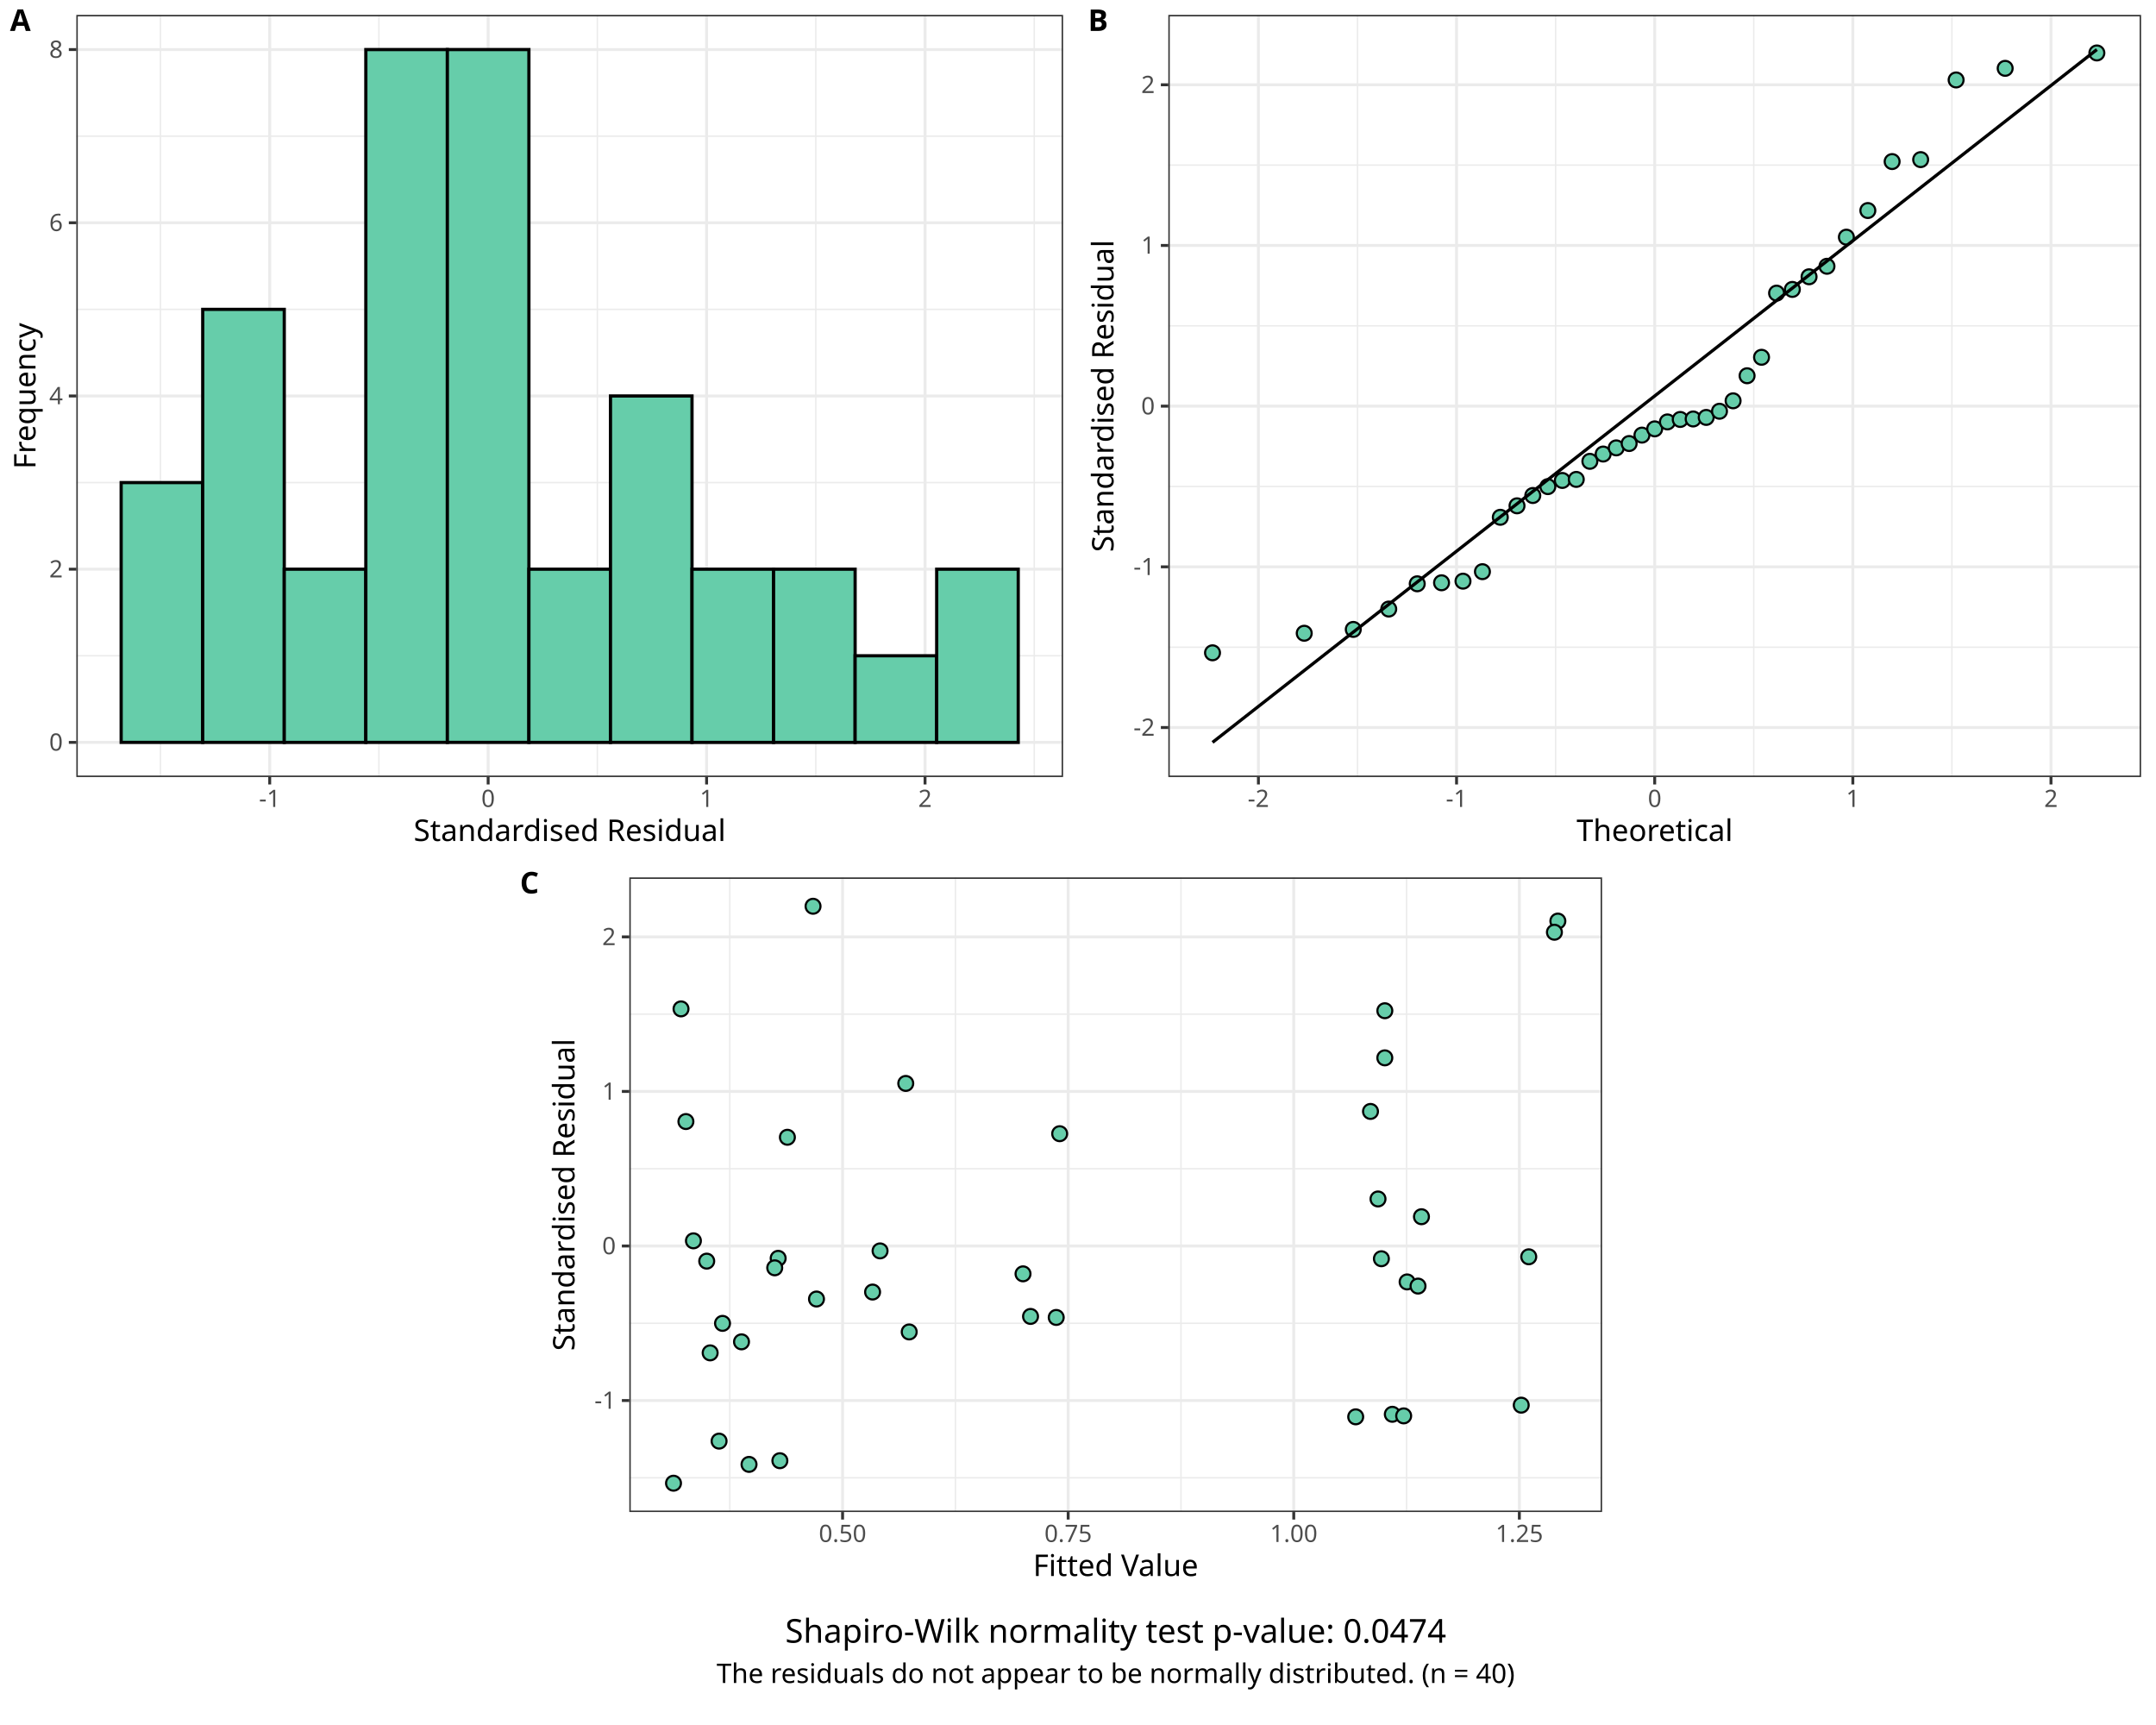
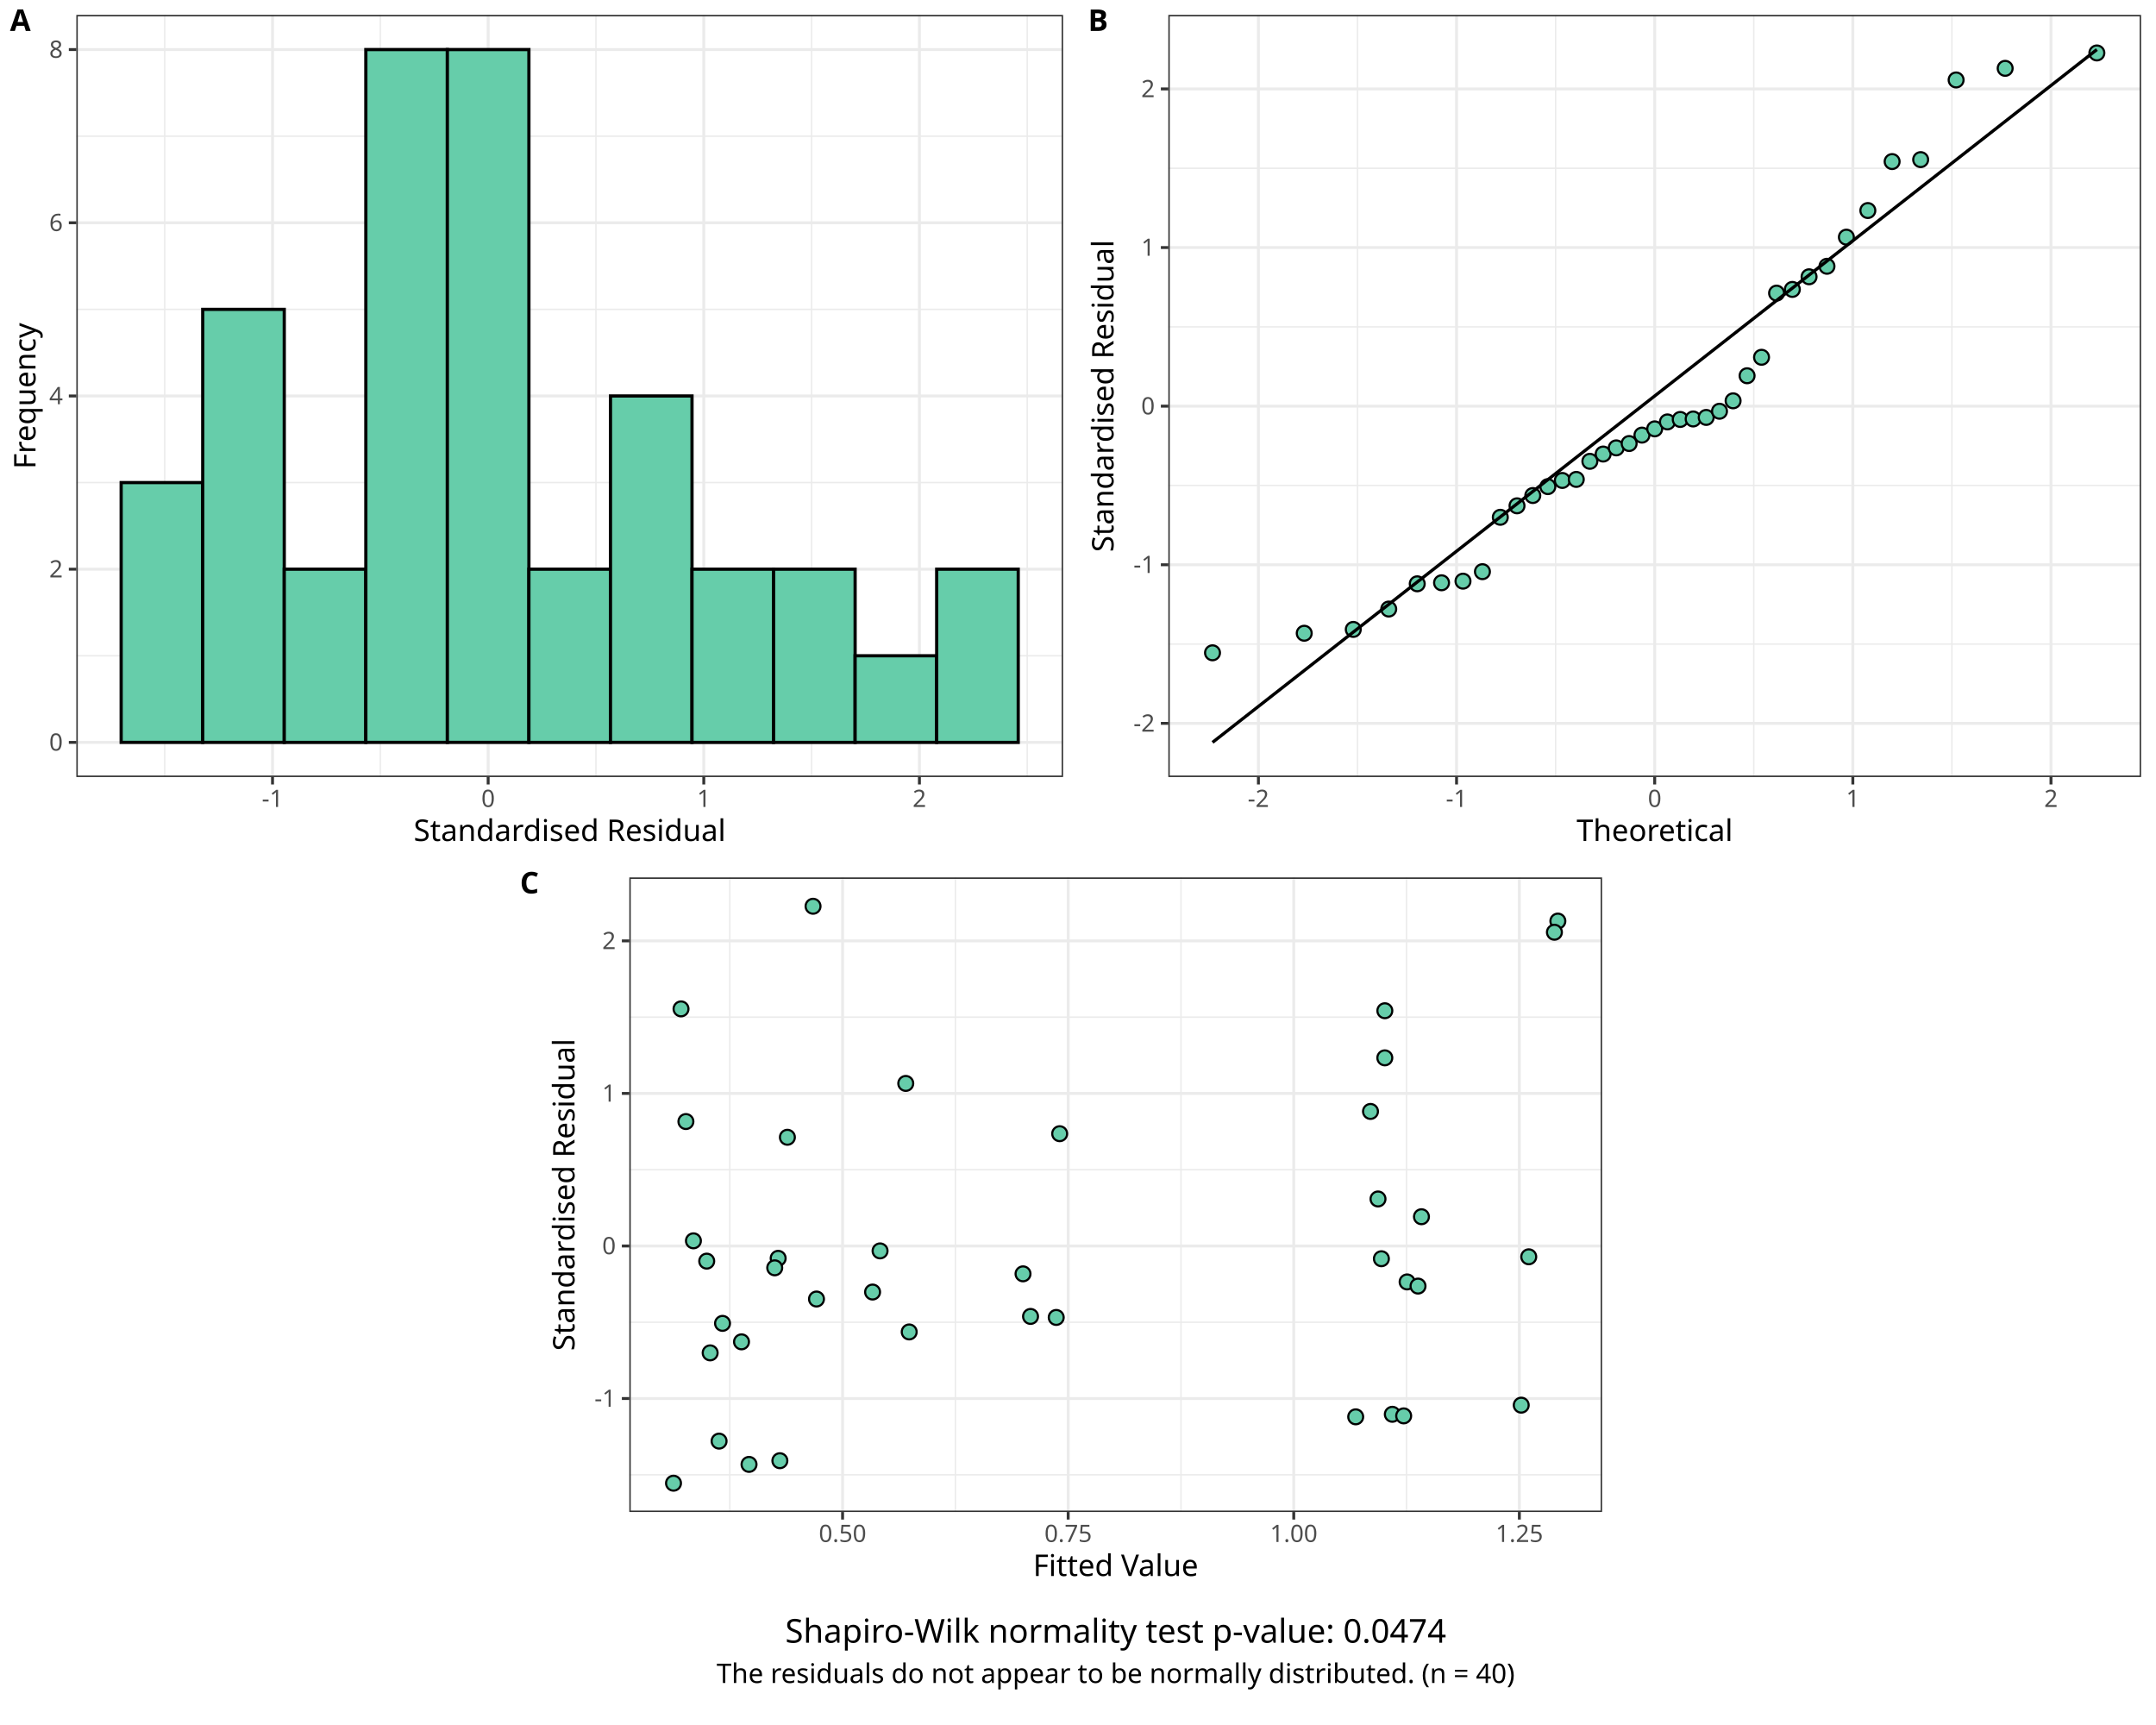
<svg xmlns="http://www.w3.org/2000/svg" class="svglite" data-engine-version="2.0" width="720.00pt" height="576.00pt" viewBox="0 0 720.00 576.00">
  <defs>
    <style type="text/css">
    .svglite line, .svglite polyline, .svglite polygon, .svglite path, .svglite rect, .svglite circle {
      fill: none;
      stroke: #000000;
      stroke-linecap: round;
      stroke-linejoin: round;
      stroke-miterlimit: 10.00;
    }
  </style>
  </defs>
  <rect width="100%" height="100%" style="stroke: none; fill: #FFFFFF;" />
  <defs>
    <clipPath id="cpMC4wMHw3MjAuMDB8MC4wMHw1NzYuMDA=">
      <rect x="0.00" y="0.00" width="720.00" height="576.00" />
    </clipPath>
  </defs>
  <g clip-path="url(#cpMC4wMHw3MjAuMDB8MC4wMHw1NzYuMDA=)">
</g>
  <defs>
    <clipPath id="cpMC4wMHw3MjAuMDB8MC4wMHwyODguMDA=">
      <rect x="0.00" y="0.00" width="720.00" height="288.00" />
    </clipPath>
  </defs>
  <g clip-path="url(#cpMC4wMHw3MjAuMDB8MC4wMHwyODguMDA=)">
</g>
  <g clip-path="url(#cpMC4wMHw3MjAuMDB8MC4wMHw1NzYuMDA=)">
</g>
  <defs>
    <clipPath id="cpMC4wMHwzNjAuMDB8MC4wMHwyODguMDA=">
      <rect x="0.00" y="0.00" width="360.00" height="288.00" />
    </clipPath>
  </defs>
  <g clip-path="url(#cpMC4wMHwzNjAuMDB8MC4wMHwyODguMDA=)">
    <rect x="-0" y="0.00" width="360.00" height="288.00" style="stroke-width: 0.97; stroke: #FFFFFF; fill: #FFFFFF;" />
  </g>
  <g clip-path="url(#cpMC4wMHw3MjAuMDB8MC4wMHw1NzYuMDA=)">
</g>
  <defs>
    <clipPath id="cpMjUuNDl8MzU1LjAyfDQuOTh8MjU5LjQ2">
      <rect x="25.49" y="4.98" width="329.53" height="254.48" />
    </clipPath>
  </defs>
  <g clip-path="url(#cpMjUuNDl8MzU1LjAyfDQuOTh8MjU5LjQ2)">
    <rect x="25.49" y="4.98" width="329.53" height="254.48" style="stroke-width: 0.97; stroke: none; fill: #FFFFFF;" />
    <polyline points="25.49,218.97 355.02,218.97 " style="stroke-width: 0.48; stroke: #EBEBEB; stroke-linecap: butt;" />
    <polyline points="25.49,161.14 355.02,161.14 " style="stroke-width: 0.48; stroke: #EBEBEB; stroke-linecap: butt;" />
    <polyline points="25.49,103.30 355.02,103.30 " style="stroke-width: 0.48; stroke: #EBEBEB; stroke-linecap: butt;" />
    <polyline points="25.49,45.47 355.02,45.47 " style="stroke-width: 0.48; stroke: #EBEBEB; stroke-linecap: butt;" />
-     <polyline points="53.59,259.46 53.59,4.98 " style="stroke-width: 0.48; stroke: #EBEBEB; stroke-linecap: butt;" />
-     <polyline points="126.54,259.46 126.54,4.98 " style="stroke-width: 0.48; stroke: #EBEBEB; stroke-linecap: butt;" />
-     <polyline points="199.49,259.46 199.49,4.98 " style="stroke-width: 0.48; stroke: #EBEBEB; stroke-linecap: butt;" />
-     <polyline points="272.44,259.46 272.44,4.98 " style="stroke-width: 0.48; stroke: #EBEBEB; stroke-linecap: butt;" />
-     <polyline points="345.39,259.46 345.39,4.98 " style="stroke-width: 0.48; stroke: #EBEBEB; stroke-linecap: butt;" />
+     <polyline points="55.00,259.46 55.00,4.98 " style="stroke-width: 0.48; stroke: #EBEBEB; stroke-linecap: butt;" />
+     <polyline points="127.01,259.46 127.01,4.98 " style="stroke-width: 0.48; stroke: #EBEBEB; stroke-linecap: butt;" />
+     <polyline points="199.02,259.46 199.02,4.98 " style="stroke-width: 0.48; stroke: #EBEBEB; stroke-linecap: butt;" />
+     <polyline points="271.03,259.46 271.03,4.98 " style="stroke-width: 0.48; stroke: #EBEBEB; stroke-linecap: butt;" />
+     <polyline points="343.04,259.46 343.04,4.98 " style="stroke-width: 0.48; stroke: #EBEBEB; stroke-linecap: butt;" />
    <polyline points="25.49,247.89 355.02,247.89 " style="stroke-width: 0.97; stroke: #EBEBEB; stroke-linecap: butt;" />
    <polyline points="25.49,190.06 355.02,190.06 " style="stroke-width: 0.97; stroke: #EBEBEB; stroke-linecap: butt;" />
    <polyline points="25.49,132.22 355.02,132.22 " style="stroke-width: 0.97; stroke: #EBEBEB; stroke-linecap: butt;" />
    <polyline points="25.49,74.38 355.02,74.38 " style="stroke-width: 0.97; stroke: #EBEBEB; stroke-linecap: butt;" />
    <polyline points="25.49,16.55 355.02,16.55 " style="stroke-width: 0.97; stroke: #EBEBEB; stroke-linecap: butt;" />
-     <polyline points="90.07,259.46 90.07,4.98 " style="stroke-width: 0.97; stroke: #EBEBEB; stroke-linecap: butt;" />
+     <polyline points="91.01,259.46 91.01,4.98 " style="stroke-width: 0.97; stroke: #EBEBEB; stroke-linecap: butt;" />
    <polyline points="163.02,259.46 163.02,4.98 " style="stroke-width: 0.97; stroke: #EBEBEB; stroke-linecap: butt;" />
-     <polyline points="235.97,259.46 235.97,4.98 " style="stroke-width: 0.97; stroke: #EBEBEB; stroke-linecap: butt;" />
-     <polyline points="308.92,259.46 308.92,4.98 " style="stroke-width: 0.97; stroke: #EBEBEB; stroke-linecap: butt;" />
+     <polyline points="235.03,259.46 235.03,4.98 " style="stroke-width: 0.97; stroke: #EBEBEB; stroke-linecap: butt;" />
+     <polyline points="307.04,259.46 307.04,4.98 " style="stroke-width: 0.97; stroke: #EBEBEB; stroke-linecap: butt;" />
    <rect x="40.46" y="161.14" width="27.23" height="86.75" style="stroke-width: 1.07; stroke-linecap: butt; stroke-linejoin: miter; fill: #66CDAA;" />
    <rect x="67.70" y="103.30" width="27.23" height="144.59" style="stroke-width: 1.07; stroke-linecap: butt; stroke-linejoin: miter; fill: #66CDAA;" />
    <rect x="94.93" y="190.06" width="27.23" height="57.84" style="stroke-width: 1.07; stroke-linecap: butt; stroke-linejoin: miter; fill: #66CDAA;" />
    <rect x="122.17" y="16.55" width="27.23" height="231.34" style="stroke-width: 1.07; stroke-linecap: butt; stroke-linejoin: miter; fill: #66CDAA;" />
    <rect x="149.40" y="16.55" width="27.23" height="231.34" style="stroke-width: 1.07; stroke-linecap: butt; stroke-linejoin: miter; fill: #66CDAA;" />
    <rect x="176.63" y="190.06" width="27.23" height="57.84" style="stroke-width: 1.07; stroke-linecap: butt; stroke-linejoin: miter; fill: #66CDAA;" />
    <rect x="203.87" y="132.22" width="27.23" height="115.67" style="stroke-width: 1.07; stroke-linecap: butt; stroke-linejoin: miter; fill: #66CDAA;" />
    <rect x="231.10" y="190.06" width="27.23" height="57.84" style="stroke-width: 1.07; stroke-linecap: butt; stroke-linejoin: miter; fill: #66CDAA;" />
    <rect x="258.34" y="190.06" width="27.23" height="57.84" style="stroke-width: 1.07; stroke-linecap: butt; stroke-linejoin: miter; fill: #66CDAA;" />
    <rect x="285.57" y="218.97" width="27.23" height="28.92" style="stroke-width: 1.07; stroke-linecap: butt; stroke-linejoin: miter; fill: #66CDAA;" />
    <rect x="312.81" y="190.06" width="27.23" height="57.84" style="stroke-width: 1.07; stroke-linecap: butt; stroke-linejoin: miter; fill: #66CDAA;" />
    <rect x="25.49" y="4.98" width="329.53" height="254.48" style="stroke-width: 0.97; stroke: #333333;" />
  </g>
  <g clip-path="url(#cpMC4wMHw3MjAuMDB8MC4wMHw1NzYuMDA=)">
    <text x="21.00" y="250.64" text-anchor="end" style="font-size: 8.00px; fill: #4D4D4D; font-family: sans;" textLength="4.45px" lengthAdjust="spacingAndGlyphs">0</text>
    <text x="21.00" y="192.81" text-anchor="end" style="font-size: 8.00px; fill: #4D4D4D; font-family: sans;" textLength="4.45px" lengthAdjust="spacingAndGlyphs">2</text>
    <text x="21.00" y="134.97" text-anchor="end" style="font-size: 8.00px; fill: #4D4D4D; font-family: sans;" textLength="4.45px" lengthAdjust="spacingAndGlyphs">4</text>
    <text x="21.00" y="77.14" text-anchor="end" style="font-size: 8.00px; fill: #4D4D4D; font-family: sans;" textLength="4.45px" lengthAdjust="spacingAndGlyphs">6</text>
    <text x="21.00" y="19.30" text-anchor="end" style="font-size: 8.00px; fill: #4D4D4D; font-family: sans;" textLength="4.45px" lengthAdjust="spacingAndGlyphs">8</text>
    <polyline points="22.99,247.89 25.49,247.89 " style="stroke-width: 0.97; stroke: #333333; stroke-linecap: butt;" />
    <polyline points="22.99,190.06 25.49,190.06 " style="stroke-width: 0.97; stroke: #333333; stroke-linecap: butt;" />
    <polyline points="22.99,132.22 25.49,132.22 " style="stroke-width: 0.97; stroke: #333333; stroke-linecap: butt;" />
    <polyline points="22.99,74.38 25.49,74.38 " style="stroke-width: 0.97; stroke: #333333; stroke-linecap: butt;" />
    <polyline points="22.99,16.55 25.49,16.55 " style="stroke-width: 0.97; stroke: #333333; stroke-linecap: butt;" />
-     <polyline points="90.07,261.95 90.07,259.46 " style="stroke-width: 0.97; stroke: #333333; stroke-linecap: butt;" />
+     <polyline points="91.01,261.95 91.01,259.46 " style="stroke-width: 0.97; stroke: #333333; stroke-linecap: butt;" />
    <polyline points="163.02,261.95 163.02,259.46 " style="stroke-width: 0.97; stroke: #333333; stroke-linecap: butt;" />
-     <polyline points="235.97,261.95 235.97,259.46 " style="stroke-width: 0.97; stroke: #333333; stroke-linecap: butt;" />
-     <polyline points="308.92,261.95 308.92,259.46 " style="stroke-width: 0.97; stroke: #333333; stroke-linecap: butt;" />
-     <text x="90.07" y="269.45" text-anchor="middle" style="font-size: 8.00px; fill: #4D4D4D; font-family: sans;" textLength="7.11px" lengthAdjust="spacingAndGlyphs">-1</text>
+     <polyline points="235.03,261.95 235.03,259.46 " style="stroke-width: 0.97; stroke: #333333; stroke-linecap: butt;" />
+     <polyline points="307.04,261.95 307.04,259.46 " style="stroke-width: 0.97; stroke: #333333; stroke-linecap: butt;" />
+     <text x="91.01" y="269.45" text-anchor="middle" style="font-size: 8.00px; fill: #4D4D4D; font-family: sans;" textLength="7.11px" lengthAdjust="spacingAndGlyphs">-1</text>
    <text x="163.02" y="269.45" text-anchor="middle" style="font-size: 8.00px; fill: #4D4D4D; font-family: sans;" textLength="4.45px" lengthAdjust="spacingAndGlyphs">0</text>
-     <text x="235.97" y="269.45" text-anchor="middle" style="font-size: 8.00px; fill: #4D4D4D; font-family: sans;" textLength="4.45px" lengthAdjust="spacingAndGlyphs">1</text>
-     <text x="308.92" y="269.45" text-anchor="middle" style="font-size: 8.00px; fill: #4D4D4D; font-family: sans;" textLength="4.45px" lengthAdjust="spacingAndGlyphs">2</text>
+     <text x="235.03" y="269.45" text-anchor="middle" style="font-size: 8.00px; fill: #4D4D4D; font-family: sans;" textLength="4.45px" lengthAdjust="spacingAndGlyphs">1</text>
+     <text x="307.04" y="269.45" text-anchor="middle" style="font-size: 8.00px; fill: #4D4D4D; font-family: sans;" textLength="4.45px" lengthAdjust="spacingAndGlyphs">2</text>
    <text x="190.25" y="280.82" text-anchor="middle" style="font-size: 10.00px; font-family: sans;" textLength="100.63px" lengthAdjust="spacingAndGlyphs">Standardised Residual</text>
    <text transform="translate(11.86,132.22) rotate(-90)" text-anchor="middle" style="font-size: 10.00px; font-family: sans;" textLength="47.26px" lengthAdjust="spacingAndGlyphs">Frequency</text>
    <text x="3.34" y="10.32" style="font-size: 10.00px; font-weight: bold; font-family: sans;" textLength="6.67px" lengthAdjust="spacingAndGlyphs">A</text>
  </g>
  <defs>
    <clipPath id="cpMzYwLjAwfDcyMC4wMHwwLjAwfDI4OC4wMA==">
      <rect x="360.00" y="0.00" width="360.00" height="288.00" />
    </clipPath>
  </defs>
  <g clip-path="url(#cpMzYwLjAwfDcyMC4wMHwwLjAwfDI4OC4wMA==)">
    <rect x="360.00" y="0.00" width="360.00" height="288.00" style="stroke-width: 0.97; stroke: #FFFFFF; fill: #FFFFFF;" />
  </g>
  <g clip-path="url(#cpMC4wMHw3MjAuMDB8MC4wMHw1NzYuMDA=)">
</g>
  <defs>
    <clipPath id="cpMzkwLjE2fDcxNS4wMnw0Ljk4fDI1OS40Ng==">
      <rect x="390.16" y="4.98" width="324.86" height="254.48" />
    </clipPath>
  </defs>
  <g clip-path="url(#cpMzkwLjE2fDcxNS4wMnw0Ljk4fDI1OS40Ng==)">
    <rect x="390.16" y="4.98" width="324.86" height="254.48" style="stroke-width: 0.97; stroke: none; fill: #FFFFFF;" />
-     <polyline points="390.16,216.10 715.02,216.10 " style="stroke-width: 0.48; stroke: #EBEBEB; stroke-linecap: butt;" />
-     <polyline points="390.16,162.45 715.02,162.45 " style="stroke-width: 0.48; stroke: #EBEBEB; stroke-linecap: butt;" />
-     <polyline points="390.16,108.79 715.02,108.79 " style="stroke-width: 0.48; stroke: #EBEBEB; stroke-linecap: butt;" />
-     <polyline points="390.16,55.14 715.02,55.14 " style="stroke-width: 0.48; stroke: #EBEBEB; stroke-linecap: butt;" />
+     <polyline points="390.16,215.06 715.02,215.06 " style="stroke-width: 0.48; stroke: #EBEBEB; stroke-linecap: butt;" />
+     <polyline points="390.16,162.10 715.02,162.10 " style="stroke-width: 0.48; stroke: #EBEBEB; stroke-linecap: butt;" />
+     <polyline points="390.16,109.14 715.02,109.14 " style="stroke-width: 0.48; stroke: #EBEBEB; stroke-linecap: butt;" />
+     <polyline points="390.16,56.18 715.02,56.18 " style="stroke-width: 0.48; stroke: #EBEBEB; stroke-linecap: butt;" />
    <polyline points="453.33,259.46 453.33,4.98 " style="stroke-width: 0.48; stroke: #EBEBEB; stroke-linecap: butt;" />
    <polyline points="519.50,259.46 519.50,4.98 " style="stroke-width: 0.48; stroke: #EBEBEB; stroke-linecap: butt;" />
    <polyline points="585.67,259.46 585.67,4.98 " style="stroke-width: 0.48; stroke: #EBEBEB; stroke-linecap: butt;" />
    <polyline points="651.84,259.46 651.84,4.98 " style="stroke-width: 0.48; stroke: #EBEBEB; stroke-linecap: butt;" />
-     <polyline points="390.16,242.93 715.02,242.93 " style="stroke-width: 0.97; stroke: #EBEBEB; stroke-linecap: butt;" />
-     <polyline points="390.16,189.27 715.02,189.27 " style="stroke-width: 0.97; stroke: #EBEBEB; stroke-linecap: butt;" />
+     <polyline points="390.16,241.54 715.02,241.54 " style="stroke-width: 0.97; stroke: #EBEBEB; stroke-linecap: butt;" />
+     <polyline points="390.16,188.58 715.02,188.58 " style="stroke-width: 0.97; stroke: #EBEBEB; stroke-linecap: butt;" />
    <polyline points="390.16,135.62 715.02,135.62 " style="stroke-width: 0.97; stroke: #EBEBEB; stroke-linecap: butt;" />
-     <polyline points="390.16,81.96 715.02,81.96 " style="stroke-width: 0.97; stroke: #EBEBEB; stroke-linecap: butt;" />
-     <polyline points="390.16,28.31 715.02,28.31 " style="stroke-width: 0.97; stroke: #EBEBEB; stroke-linecap: butt;" />
+     <polyline points="390.16,82.66 715.02,82.66 " style="stroke-width: 0.97; stroke: #EBEBEB; stroke-linecap: butt;" />
+     <polyline points="390.16,29.69 715.02,29.69 " style="stroke-width: 0.97; stroke: #EBEBEB; stroke-linecap: butt;" />
    <polyline points="420.25,259.46 420.25,4.98 " style="stroke-width: 0.97; stroke: #EBEBEB; stroke-linecap: butt;" />
    <polyline points="486.42,259.46 486.42,4.98 " style="stroke-width: 0.97; stroke: #EBEBEB; stroke-linecap: butt;" />
    <polyline points="552.59,259.46 552.59,4.98 " style="stroke-width: 0.97; stroke: #EBEBEB; stroke-linecap: butt;" />
    <polyline points="618.76,259.46 618.76,4.98 " style="stroke-width: 0.97; stroke: #EBEBEB; stroke-linecap: butt;" />
    <polyline points="684.93,259.46 684.93,4.98 " style="stroke-width: 0.97; stroke: #EBEBEB; stroke-linecap: butt;" />
    <circle cx="404.92" cy="217.98" r="2.49" style="stroke-width: 0.71; fill: #66CDAA;" />
    <circle cx="435.55" cy="211.45" r="2.49" style="stroke-width: 0.71; fill: #66CDAA;" />
    <circle cx="451.93" cy="210.17" r="2.49" style="stroke-width: 0.71; fill: #66CDAA;" />
    <circle cx="463.77" cy="203.37" r="2.49" style="stroke-width: 0.71; fill: #66CDAA;" />
    <circle cx="473.29" cy="194.94" r="2.49" style="stroke-width: 0.71; fill: #66CDAA;" />
    <circle cx="481.41" cy="194.60" r="2.49" style="stroke-width: 0.71; fill: #66CDAA;" />
    <circle cx="488.57" cy="194.06" r="2.49" style="stroke-width: 0.71; fill: #66CDAA;" />
    <circle cx="495.06" cy="190.89" r="2.49" style="stroke-width: 0.71; fill: #66CDAA;" />
    <circle cx="501.03" cy="172.73" r="2.49" style="stroke-width: 0.71; fill: #66CDAA;" />
    <circle cx="506.61" cy="168.90" r="2.49" style="stroke-width: 0.71; fill: #66CDAA;" />
    <circle cx="511.88" cy="165.46" r="2.49" style="stroke-width: 0.71; fill: #66CDAA;" />
    <circle cx="516.91" cy="162.49" r="2.49" style="stroke-width: 0.71; fill: #66CDAA;" />
    <circle cx="521.74" cy="160.43" r="2.49" style="stroke-width: 0.71; fill: #66CDAA;" />
    <circle cx="526.40" cy="160.08" r="2.49" style="stroke-width: 0.71; fill: #66CDAA;" />
    <circle cx="530.94" cy="154.04" r="2.49" style="stroke-width: 0.71; fill: #66CDAA;" />
    <circle cx="535.38" cy="151.61" r="2.49" style="stroke-width: 0.71; fill: #66CDAA;" />
    <circle cx="539.75" cy="149.55" r="2.49" style="stroke-width: 0.71; fill: #66CDAA;" />
    <circle cx="544.06" cy="148.10" r="2.49" style="stroke-width: 0.71; fill: #66CDAA;" />
    <circle cx="548.33" cy="145.29" r="2.49" style="stroke-width: 0.71; fill: #66CDAA;" />
    <circle cx="552.59" cy="143.20" r="2.49" style="stroke-width: 0.71; fill: #66CDAA;" />
    <circle cx="556.84" cy="140.88" r="2.49" style="stroke-width: 0.71; fill: #66CDAA;" />
    <circle cx="561.12" cy="140.06" r="2.49" style="stroke-width: 0.71; fill: #66CDAA;" />
    <circle cx="565.43" cy="139.90" r="2.49" style="stroke-width: 0.71; fill: #66CDAA;" />
    <circle cx="569.79" cy="139.38" r="2.49" style="stroke-width: 0.71; fill: #66CDAA;" />
    <circle cx="574.23" cy="137.32" r="2.49" style="stroke-width: 0.71; fill: #66CDAA;" />
    <circle cx="578.77" cy="133.84" r="2.49" style="stroke-width: 0.71; fill: #66CDAA;" />
    <circle cx="583.44" cy="125.47" r="2.49" style="stroke-width: 0.71; fill: #66CDAA;" />
    <circle cx="588.27" cy="119.30" r="2.49" style="stroke-width: 0.71; fill: #66CDAA;" />
    <circle cx="593.29" cy="97.88" r="2.49" style="stroke-width: 0.71; fill: #66CDAA;" />
    <circle cx="598.56" cy="96.64" r="2.49" style="stroke-width: 0.71; fill: #66CDAA;" />
    <circle cx="604.14" cy="92.42" r="2.49" style="stroke-width: 0.71; fill: #66CDAA;" />
    <circle cx="610.12" cy="88.91" r="2.49" style="stroke-width: 0.71; fill: #66CDAA;" />
    <circle cx="616.60" cy="79.19" r="2.49" style="stroke-width: 0.71; fill: #66CDAA;" />
    <circle cx="623.77" cy="70.30" r="2.49" style="stroke-width: 0.71; fill: #66CDAA;" />
    <circle cx="631.88" cy="53.95" r="2.49" style="stroke-width: 0.71; fill: #66CDAA;" />
    <circle cx="641.41" cy="53.30" r="2.49" style="stroke-width: 0.71; fill: #66CDAA;" />
    <circle cx="653.25" cy="26.70" r="2.49" style="stroke-width: 0.71; fill: #66CDAA;" />
    <circle cx="669.63" cy="22.82" r="2.49" style="stroke-width: 0.71; fill: #66CDAA;" />
    <circle cx="700.25" cy="17.68" r="2.49" style="stroke-width: 0.71; fill: #66CDAA;" />
    <polyline points="404.92,247.89 700.25,16.55 " style="stroke-width: 1.07; stroke-linecap: butt;" />
    <rect x="390.16" y="4.98" width="324.86" height="254.48" style="stroke-width: 0.97; stroke: #333333;" />
  </g>
  <g clip-path="url(#cpMC4wMHw3MjAuMDB8MC4wMHw1NzYuMDA=)">
-     <text x="385.67" y="245.68" text-anchor="end" style="font-size: 8.00px; fill: #4D4D4D; font-family: sans;" textLength="7.11px" lengthAdjust="spacingAndGlyphs">-2</text>
-     <text x="385.67" y="192.03" text-anchor="end" style="font-size: 8.00px; fill: #4D4D4D; font-family: sans;" textLength="7.11px" lengthAdjust="spacingAndGlyphs">-1</text>
+     <text x="385.67" y="244.30" text-anchor="end" style="font-size: 8.00px; fill: #4D4D4D; font-family: sans;" textLength="7.11px" lengthAdjust="spacingAndGlyphs">-2</text>
+     <text x="385.67" y="191.33" text-anchor="end" style="font-size: 8.00px; fill: #4D4D4D; font-family: sans;" textLength="7.11px" lengthAdjust="spacingAndGlyphs">-1</text>
    <text x="385.67" y="138.37" text-anchor="end" style="font-size: 8.00px; fill: #4D4D4D; font-family: sans;" textLength="4.45px" lengthAdjust="spacingAndGlyphs">0</text>
-     <text x="385.67" y="84.72" text-anchor="end" style="font-size: 8.00px; fill: #4D4D4D; font-family: sans;" textLength="4.45px" lengthAdjust="spacingAndGlyphs">1</text>
-     <text x="385.67" y="31.06" text-anchor="end" style="font-size: 8.00px; fill: #4D4D4D; font-family: sans;" textLength="4.45px" lengthAdjust="spacingAndGlyphs">2</text>
-     <polyline points="387.67,242.93 390.16,242.93 " style="stroke-width: 0.97; stroke: #333333; stroke-linecap: butt;" />
-     <polyline points="387.67,189.27 390.16,189.27 " style="stroke-width: 0.97; stroke: #333333; stroke-linecap: butt;" />
+     <text x="385.67" y="85.41" text-anchor="end" style="font-size: 8.00px; fill: #4D4D4D; font-family: sans;" textLength="4.45px" lengthAdjust="spacingAndGlyphs">1</text>
+     <text x="385.67" y="32.45" text-anchor="end" style="font-size: 8.00px; fill: #4D4D4D; font-family: sans;" textLength="4.45px" lengthAdjust="spacingAndGlyphs">2</text>
+     <polyline points="387.67,241.54 390.16,241.54 " style="stroke-width: 0.97; stroke: #333333; stroke-linecap: butt;" />
+     <polyline points="387.67,188.58 390.16,188.58 " style="stroke-width: 0.97; stroke: #333333; stroke-linecap: butt;" />
    <polyline points="387.67,135.62 390.16,135.62 " style="stroke-width: 0.97; stroke: #333333; stroke-linecap: butt;" />
-     <polyline points="387.67,81.96 390.16,81.96 " style="stroke-width: 0.97; stroke: #333333; stroke-linecap: butt;" />
-     <polyline points="387.67,28.31 390.16,28.31 " style="stroke-width: 0.97; stroke: #333333; stroke-linecap: butt;" />
+     <polyline points="387.67,82.66 390.16,82.66 " style="stroke-width: 0.97; stroke: #333333; stroke-linecap: butt;" />
+     <polyline points="387.67,29.69 390.16,29.69 " style="stroke-width: 0.97; stroke: #333333; stroke-linecap: butt;" />
    <polyline points="420.25,261.95 420.25,259.46 " style="stroke-width: 0.97; stroke: #333333; stroke-linecap: butt;" />
    <polyline points="486.42,261.95 486.42,259.46 " style="stroke-width: 0.97; stroke: #333333; stroke-linecap: butt;" />
    <polyline points="552.59,261.95 552.59,259.46 " style="stroke-width: 0.97; stroke: #333333; stroke-linecap: butt;" />
    <polyline points="618.76,261.95 618.76,259.46 " style="stroke-width: 0.97; stroke: #333333; stroke-linecap: butt;" />
    <polyline points="684.93,261.95 684.93,259.46 " style="stroke-width: 0.97; stroke: #333333; stroke-linecap: butt;" />
    <text x="420.25" y="269.45" text-anchor="middle" style="font-size: 8.00px; fill: #4D4D4D; font-family: sans;" textLength="7.11px" lengthAdjust="spacingAndGlyphs">-2</text>
    <text x="486.42" y="269.45" text-anchor="middle" style="font-size: 8.00px; fill: #4D4D4D; font-family: sans;" textLength="7.11px" lengthAdjust="spacingAndGlyphs">-1</text>
    <text x="552.59" y="269.45" text-anchor="middle" style="font-size: 8.00px; fill: #4D4D4D; font-family: sans;" textLength="4.45px" lengthAdjust="spacingAndGlyphs">0</text>
    <text x="618.76" y="269.45" text-anchor="middle" style="font-size: 8.00px; fill: #4D4D4D; font-family: sans;" textLength="4.45px" lengthAdjust="spacingAndGlyphs">1</text>
    <text x="684.93" y="269.45" text-anchor="middle" style="font-size: 8.00px; fill: #4D4D4D; font-family: sans;" textLength="4.45px" lengthAdjust="spacingAndGlyphs">2</text>
    <text x="552.59" y="280.82" text-anchor="middle" style="font-size: 10.00px; font-family: sans;" textLength="49.47px" lengthAdjust="spacingAndGlyphs">Theoretical</text>
    <text transform="translate(371.86,132.22) rotate(-90)" text-anchor="middle" style="font-size: 10.00px; font-family: sans;" textLength="100.63px" lengthAdjust="spacingAndGlyphs">Standardised Residual</text>
    <text x="363.34" y="10.32" style="font-size: 10.00px; font-weight: bold; font-family: sans;" textLength="6.67px" lengthAdjust="spacingAndGlyphs">B</text>
  </g>
  <defs>
    <clipPath id="cpMC4wMHw3MjAuMDB8Mjg4LjAwfDU3Ni4wMA==">
      <rect x="0.00" y="288.00" width="720.00" height="288.00" />
    </clipPath>
  </defs>
  <g clip-path="url(#cpMC4wMHw3MjAuMDB8Mjg4LjAwfDU3Ni4wMA==)">
</g>
  <g clip-path="url(#cpMC4wMHw3MjAuMDB8MC4wMHw1NzYuMDA=)">
</g>
  <defs>
    <clipPath id="cpMTgwLjAwfDU0MC4wMHwyODguMDB8NTc2LjAw">
      <rect x="180.00" y="288.00" width="360.00" height="288.00" />
    </clipPath>
  </defs>
  <g clip-path="url(#cpMTgwLjAwfDU0MC4wMHwyODguMDB8NTc2LjAw)">
    <rect x="180.00" y="288.00" width="360.00" height="288.00" style="stroke-width: 0.97; stroke: #FFFFFF; fill: #FFFFFF;" />
  </g>
  <g clip-path="url(#cpMC4wMHw3MjAuMDB8MC4wMHw1NzYuMDA=)">
</g>
  <defs>
    <clipPath id="cpMjEwLjE2fDUzNS4wMnwyOTIuOTh8NTA0Ljg5">
      <rect x="210.16" y="292.98" width="324.86" height="211.91" />
    </clipPath>
  </defs>
  <g clip-path="url(#cpMjEwLjE2fDUzNS4wMnwyOTIuOTh8NTA0Ljg5)">
    <rect x="210.16" y="292.98" width="324.86" height="211.91" style="stroke-width: 0.97; stroke: none; fill: #FFFFFF;" />
-     <polyline points="210.16,493.45 535.02,493.45 " style="stroke-width: 0.48; stroke: #EBEBEB; stroke-linecap: butt;" />
-     <polyline points="210.16,441.85 535.02,441.85 " style="stroke-width: 0.48; stroke: #EBEBEB; stroke-linecap: butt;" />
-     <polyline points="210.16,390.25 535.02,390.25 " style="stroke-width: 0.48; stroke: #EBEBEB; stroke-linecap: butt;" />
-     <polyline points="210.16,338.64 535.02,338.64 " style="stroke-width: 0.48; stroke: #EBEBEB; stroke-linecap: butt;" />
+     <polyline points="210.16,492.45 535.02,492.45 " style="stroke-width: 0.48; stroke: #EBEBEB; stroke-linecap: butt;" />
+     <polyline points="210.16,441.52 535.02,441.52 " style="stroke-width: 0.48; stroke: #EBEBEB; stroke-linecap: butt;" />
+     <polyline points="210.16,390.58 535.02,390.58 " style="stroke-width: 0.48; stroke: #EBEBEB; stroke-linecap: butt;" />
+     <polyline points="210.16,339.64 535.02,339.64 " style="stroke-width: 0.48; stroke: #EBEBEB; stroke-linecap: butt;" />
    <polyline points="243.71,504.89 243.71,292.98 " style="stroke-width: 0.48; stroke: #EBEBEB; stroke-linecap: butt;" />
    <polyline points="319.05,504.89 319.05,292.98 " style="stroke-width: 0.48; stroke: #EBEBEB; stroke-linecap: butt;" />
    <polyline points="394.39,504.89 394.39,292.98 " style="stroke-width: 0.48; stroke: #EBEBEB; stroke-linecap: butt;" />
    <polyline points="469.72,504.89 469.72,292.98 " style="stroke-width: 0.48; stroke: #EBEBEB; stroke-linecap: butt;" />
-     <polyline points="210.16,467.65 535.02,467.65 " style="stroke-width: 0.97; stroke: #EBEBEB; stroke-linecap: butt;" />
+     <polyline points="210.16,466.98 535.02,466.98 " style="stroke-width: 0.97; stroke: #EBEBEB; stroke-linecap: butt;" />
    <polyline points="210.16,416.05 535.02,416.05 " style="stroke-width: 0.97; stroke: #EBEBEB; stroke-linecap: butt;" />
-     <polyline points="210.16,364.44 535.02,364.44 " style="stroke-width: 0.97; stroke: #EBEBEB; stroke-linecap: butt;" />
-     <polyline points="210.16,312.84 535.02,312.84 " style="stroke-width: 0.97; stroke: #EBEBEB; stroke-linecap: butt;" />
+     <polyline points="210.16,365.11 535.02,365.11 " style="stroke-width: 0.97; stroke: #EBEBEB; stroke-linecap: butt;" />
+     <polyline points="210.16,314.17 535.02,314.17 " style="stroke-width: 0.97; stroke: #EBEBEB; stroke-linecap: butt;" />
    <polyline points="281.38,504.89 281.38,292.98 " style="stroke-width: 0.97; stroke: #EBEBEB; stroke-linecap: butt;" />
    <polyline points="356.72,504.89 356.72,292.98 " style="stroke-width: 0.97; stroke: #EBEBEB; stroke-linecap: butt;" />
    <polyline points="432.05,504.89 432.05,292.98 " style="stroke-width: 0.97; stroke: #EBEBEB; stroke-linecap: butt;" />
    <polyline points="507.39,504.89 507.39,292.98 " style="stroke-width: 0.97; stroke: #EBEBEB; stroke-linecap: butt;" />
    <circle cx="469.91" cy="428.05" r="2.49" style="stroke-width: 0.71; fill: #66CDAA;" />
    <circle cx="241.29" cy="441.89" r="2.49" style="stroke-width: 0.71; fill: #66CDAA;" />
    <circle cx="462.47" cy="337.50" r="2.49" style="stroke-width: 0.71; fill: #66CDAA;" />
    <circle cx="259.87" cy="420.17" r="2.49" style="stroke-width: 0.71; fill: #66CDAA;" />
    <circle cx="353.88" cy="378.56" r="2.49" style="stroke-width: 0.71; fill: #66CDAA;" />
    <circle cx="237.16" cy="451.74" r="2.49" style="stroke-width: 0.71; fill: #66CDAA;" />
    <circle cx="520.25" cy="307.56" r="2.49" style="stroke-width: 0.71; fill: #66CDAA;" />
    <circle cx="303.63" cy="444.75" r="2.49" style="stroke-width: 0.71; fill: #66CDAA;" />
    <circle cx="272.67" cy="433.76" r="2.49" style="stroke-width: 0.71; fill: #66CDAA;" />
    <circle cx="474.70" cy="406.28" r="2.49" style="stroke-width: 0.71; fill: #66CDAA;" />
    <circle cx="457.68" cy="371.12" r="2.49" style="stroke-width: 0.71; fill: #66CDAA;" />
    <circle cx="224.92" cy="495.26" r="2.49" style="stroke-width: 0.71; fill: #66CDAA;" />
    <circle cx="291.40" cy="431.43" r="2.49" style="stroke-width: 0.71; fill: #66CDAA;" />
    <circle cx="229.06" cy="374.50" r="2.49" style="stroke-width: 0.71; fill: #66CDAA;" />
    <circle cx="341.64" cy="425.35" r="2.49" style="stroke-width: 0.71; fill: #66CDAA;" />
    <circle cx="260.44" cy="487.75" r="2.49" style="stroke-width: 0.71; fill: #66CDAA;" />
    <circle cx="508.02" cy="469.20" r="2.49" style="stroke-width: 0.71; fill: #66CDAA;" />
    <circle cx="247.63" cy="448.06" r="2.49" style="stroke-width: 0.71; fill: #66CDAA;" />
    <circle cx="462.46" cy="353.23" r="2.49" style="stroke-width: 0.71; fill: #66CDAA;" />
    <circle cx="460.19" cy="400.35" r="2.49" style="stroke-width: 0.71; fill: #66CDAA;" />
    <circle cx="293.90" cy="417.69" r="2.49" style="stroke-width: 0.71; fill: #66CDAA;" />
    <circle cx="344.15" cy="439.57" r="2.49" style="stroke-width: 0.71; fill: #66CDAA;" />
    <circle cx="464.97" cy="472.25" r="2.49" style="stroke-width: 0.71; fill: #66CDAA;" />
    <circle cx="227.43" cy="336.88" r="2.49" style="stroke-width: 0.71; fill: #66CDAA;" />
    <circle cx="231.57" cy="414.33" r="2.49" style="stroke-width: 0.71; fill: #66CDAA;" />
    <circle cx="510.53" cy="419.66" r="2.49" style="stroke-width: 0.71; fill: #66CDAA;" />
    <circle cx="452.74" cy="473.10" r="2.49" style="stroke-width: 0.71; fill: #66CDAA;" />
    <circle cx="262.95" cy="379.75" r="2.49" style="stroke-width: 0.71; fill: #66CDAA;" />
    <circle cx="250.14" cy="488.98" r="2.49" style="stroke-width: 0.71; fill: #66CDAA;" />
    <circle cx="468.76" cy="472.78" r="2.49" style="stroke-width: 0.71; fill: #66CDAA;" />
    <circle cx="519.10" cy="311.29" r="2.49" style="stroke-width: 0.71; fill: #66CDAA;" />
    <circle cx="352.73" cy="439.91" r="2.49" style="stroke-width: 0.71; fill: #66CDAA;" />
    <circle cx="461.32" cy="420.31" r="2.49" style="stroke-width: 0.71; fill: #66CDAA;" />
    <circle cx="236.01" cy="421.11" r="2.49" style="stroke-width: 0.71; fill: #66CDAA;" />
    <circle cx="271.52" cy="302.61" r="2.49" style="stroke-width: 0.71; fill: #66CDAA;" />
    <circle cx="473.55" cy="429.44" r="2.49" style="stroke-width: 0.71; fill: #66CDAA;" />
    <circle cx="240.14" cy="481.21" r="2.49" style="stroke-width: 0.71; fill: #66CDAA;" />
    <circle cx="258.72" cy="423.34" r="2.49" style="stroke-width: 0.71; fill: #66CDAA;" />
    <circle cx="302.48" cy="361.77" r="2.49" style="stroke-width: 0.71; fill: #66CDAA;" />
    <rect x="210.16" y="292.98" width="324.86" height="211.91" style="stroke-width: 0.97; stroke: #333333;" />
  </g>
  <g clip-path="url(#cpMC4wMHw3MjAuMDB8MC4wMHw1NzYuMDA=)">
-     <text x="205.67" y="470.40" text-anchor="end" style="font-size: 8.00px; fill: #4D4D4D; font-family: sans;" textLength="7.11px" lengthAdjust="spacingAndGlyphs">-1</text>
+     <text x="205.67" y="469.74" text-anchor="end" style="font-size: 8.00px; fill: #4D4D4D; font-family: sans;" textLength="7.11px" lengthAdjust="spacingAndGlyphs">-1</text>
    <text x="205.67" y="418.80" text-anchor="end" style="font-size: 8.00px; fill: #4D4D4D; font-family: sans;" textLength="4.45px" lengthAdjust="spacingAndGlyphs">0</text>
-     <text x="205.67" y="367.20" text-anchor="end" style="font-size: 8.00px; fill: #4D4D4D; font-family: sans;" textLength="4.45px" lengthAdjust="spacingAndGlyphs">1</text>
-     <text x="205.67" y="315.59" text-anchor="end" style="font-size: 8.00px; fill: #4D4D4D; font-family: sans;" textLength="4.45px" lengthAdjust="spacingAndGlyphs">2</text>
-     <polyline points="207.67,467.65 210.16,467.65 " style="stroke-width: 0.97; stroke: #333333; stroke-linecap: butt;" />
+     <text x="205.67" y="367.86" text-anchor="end" style="font-size: 8.00px; fill: #4D4D4D; font-family: sans;" textLength="4.45px" lengthAdjust="spacingAndGlyphs">1</text>
+     <text x="205.67" y="316.92" text-anchor="end" style="font-size: 8.00px; fill: #4D4D4D; font-family: sans;" textLength="4.45px" lengthAdjust="spacingAndGlyphs">2</text>
+     <polyline points="207.67,466.98 210.16,466.98 " style="stroke-width: 0.97; stroke: #333333; stroke-linecap: butt;" />
    <polyline points="207.67,416.05 210.16,416.05 " style="stroke-width: 0.97; stroke: #333333; stroke-linecap: butt;" />
-     <polyline points="207.67,364.44 210.16,364.44 " style="stroke-width: 0.97; stroke: #333333; stroke-linecap: butt;" />
-     <polyline points="207.67,312.84 210.16,312.84 " style="stroke-width: 0.97; stroke: #333333; stroke-linecap: butt;" />
+     <polyline points="207.67,365.11 210.16,365.11 " style="stroke-width: 0.97; stroke: #333333; stroke-linecap: butt;" />
+     <polyline points="207.67,314.17 210.16,314.17 " style="stroke-width: 0.97; stroke: #333333; stroke-linecap: butt;" />
    <polyline points="281.38,507.39 281.38,504.89 " style="stroke-width: 0.97; stroke: #333333; stroke-linecap: butt;" />
    <polyline points="356.72,507.39 356.72,504.89 " style="stroke-width: 0.97; stroke: #333333; stroke-linecap: butt;" />
    <polyline points="432.05,507.39 432.05,504.89 " style="stroke-width: 0.97; stroke: #333333; stroke-linecap: butt;" />
    <polyline points="507.39,507.39 507.39,504.89 " style="stroke-width: 0.97; stroke: #333333; stroke-linecap: butt;" />
    <text x="281.38" y="514.88" text-anchor="middle" style="font-size: 8.00px; fill: #4D4D4D; font-family: sans;" textLength="15.57px" lengthAdjust="spacingAndGlyphs">0.50</text>
    <text x="356.72" y="514.88" text-anchor="middle" style="font-size: 8.00px; fill: #4D4D4D; font-family: sans;" textLength="15.57px" lengthAdjust="spacingAndGlyphs">0.75</text>
    <text x="432.05" y="514.88" text-anchor="middle" style="font-size: 8.00px; fill: #4D4D4D; font-family: sans;" textLength="15.57px" lengthAdjust="spacingAndGlyphs">1.00</text>
    <text x="507.39" y="514.88" text-anchor="middle" style="font-size: 8.00px; fill: #4D4D4D; font-family: sans;" textLength="15.57px" lengthAdjust="spacingAndGlyphs">1.25</text>
    <text x="372.59" y="526.25" text-anchor="middle" style="font-size: 10.00px; font-family: sans;" textLength="53.36px" lengthAdjust="spacingAndGlyphs">Fitted Value</text>
    <text transform="translate(191.86,398.94) rotate(-90)" text-anchor="middle" style="font-size: 10.00px; font-family: sans;" textLength="100.63px" lengthAdjust="spacingAndGlyphs">Standardised Residual</text>
    <text x="372.59" y="548.52" text-anchor="middle" style="font-size: 11.00px; font-family: sans;" textLength="209.72px" lengthAdjust="spacingAndGlyphs">Shapiro-Wilk normality test p-value: 0.0474</text>
    <text x="372.59" y="561.96" text-anchor="middle" style="font-size: 9.00px; font-family: sans;" textLength="251.41px" lengthAdjust="spacingAndGlyphs">The residuals do not appear to be normally distributed. (n = 40)</text>
    <text x="180.00" y="298.32" text-anchor="end" style="font-size: 10.00px; font-weight: bold; font-family: sans;" textLength="7.22px" lengthAdjust="spacingAndGlyphs">C</text>
  </g>
</svg>
